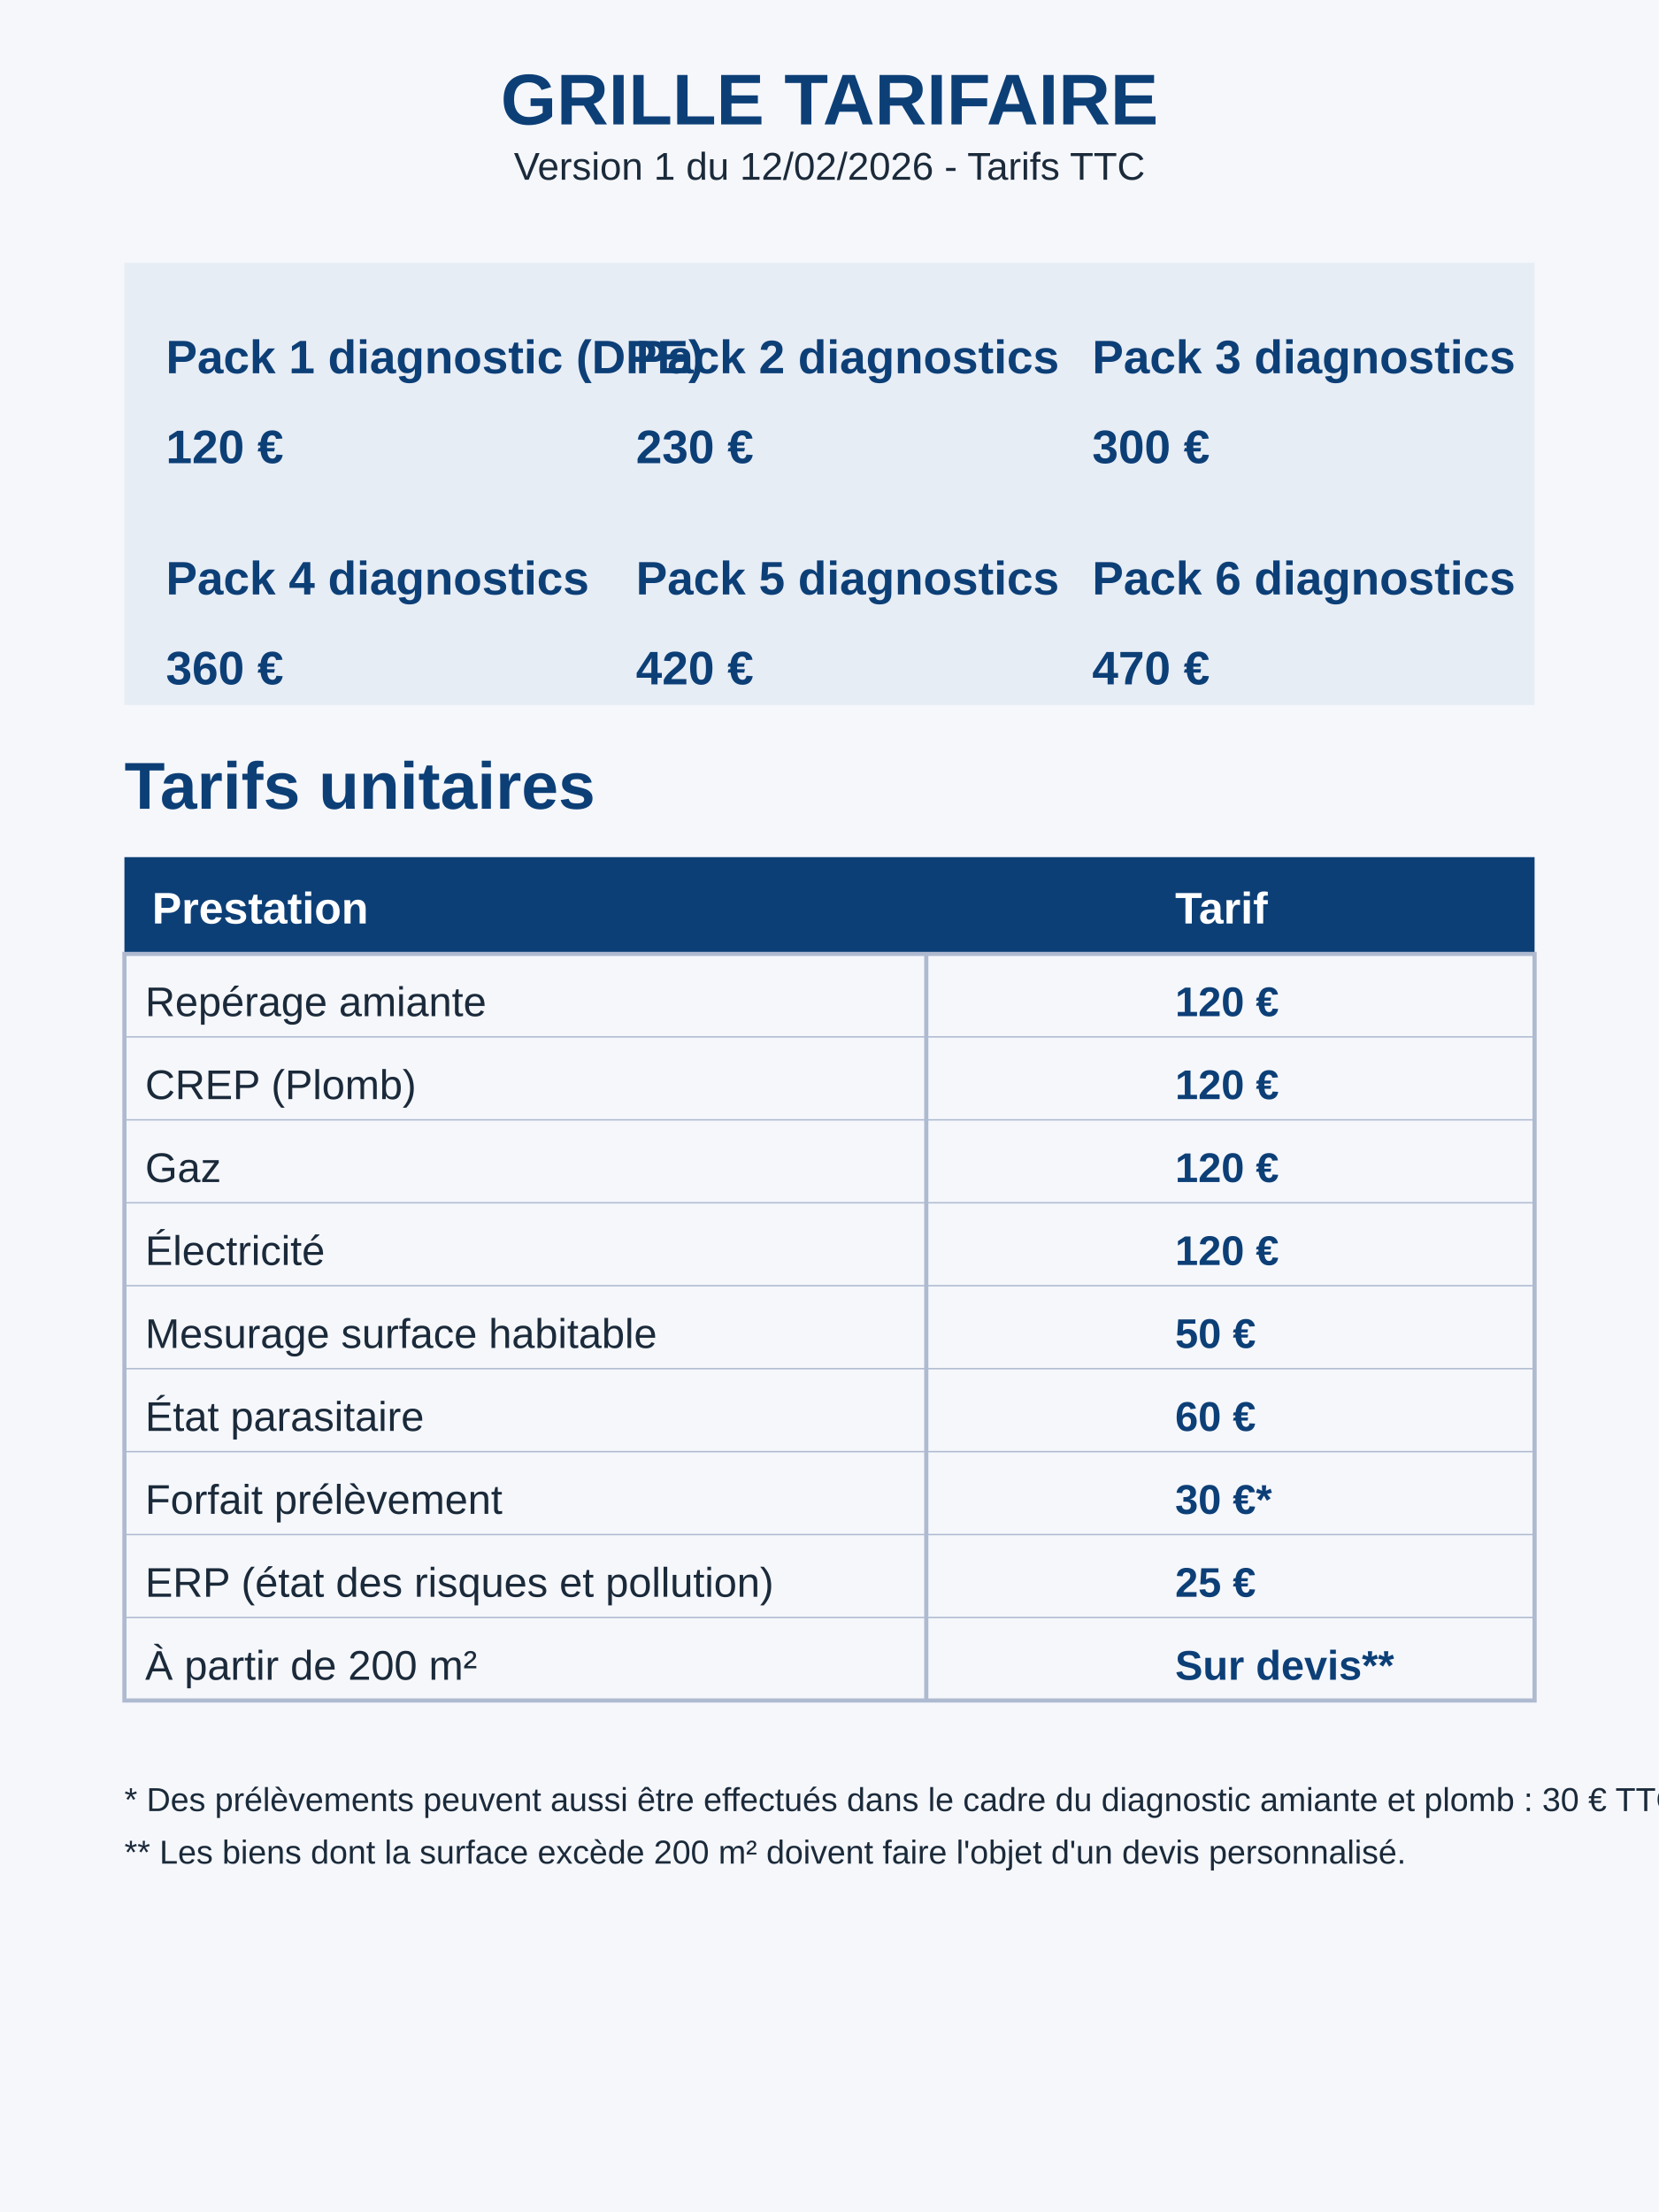
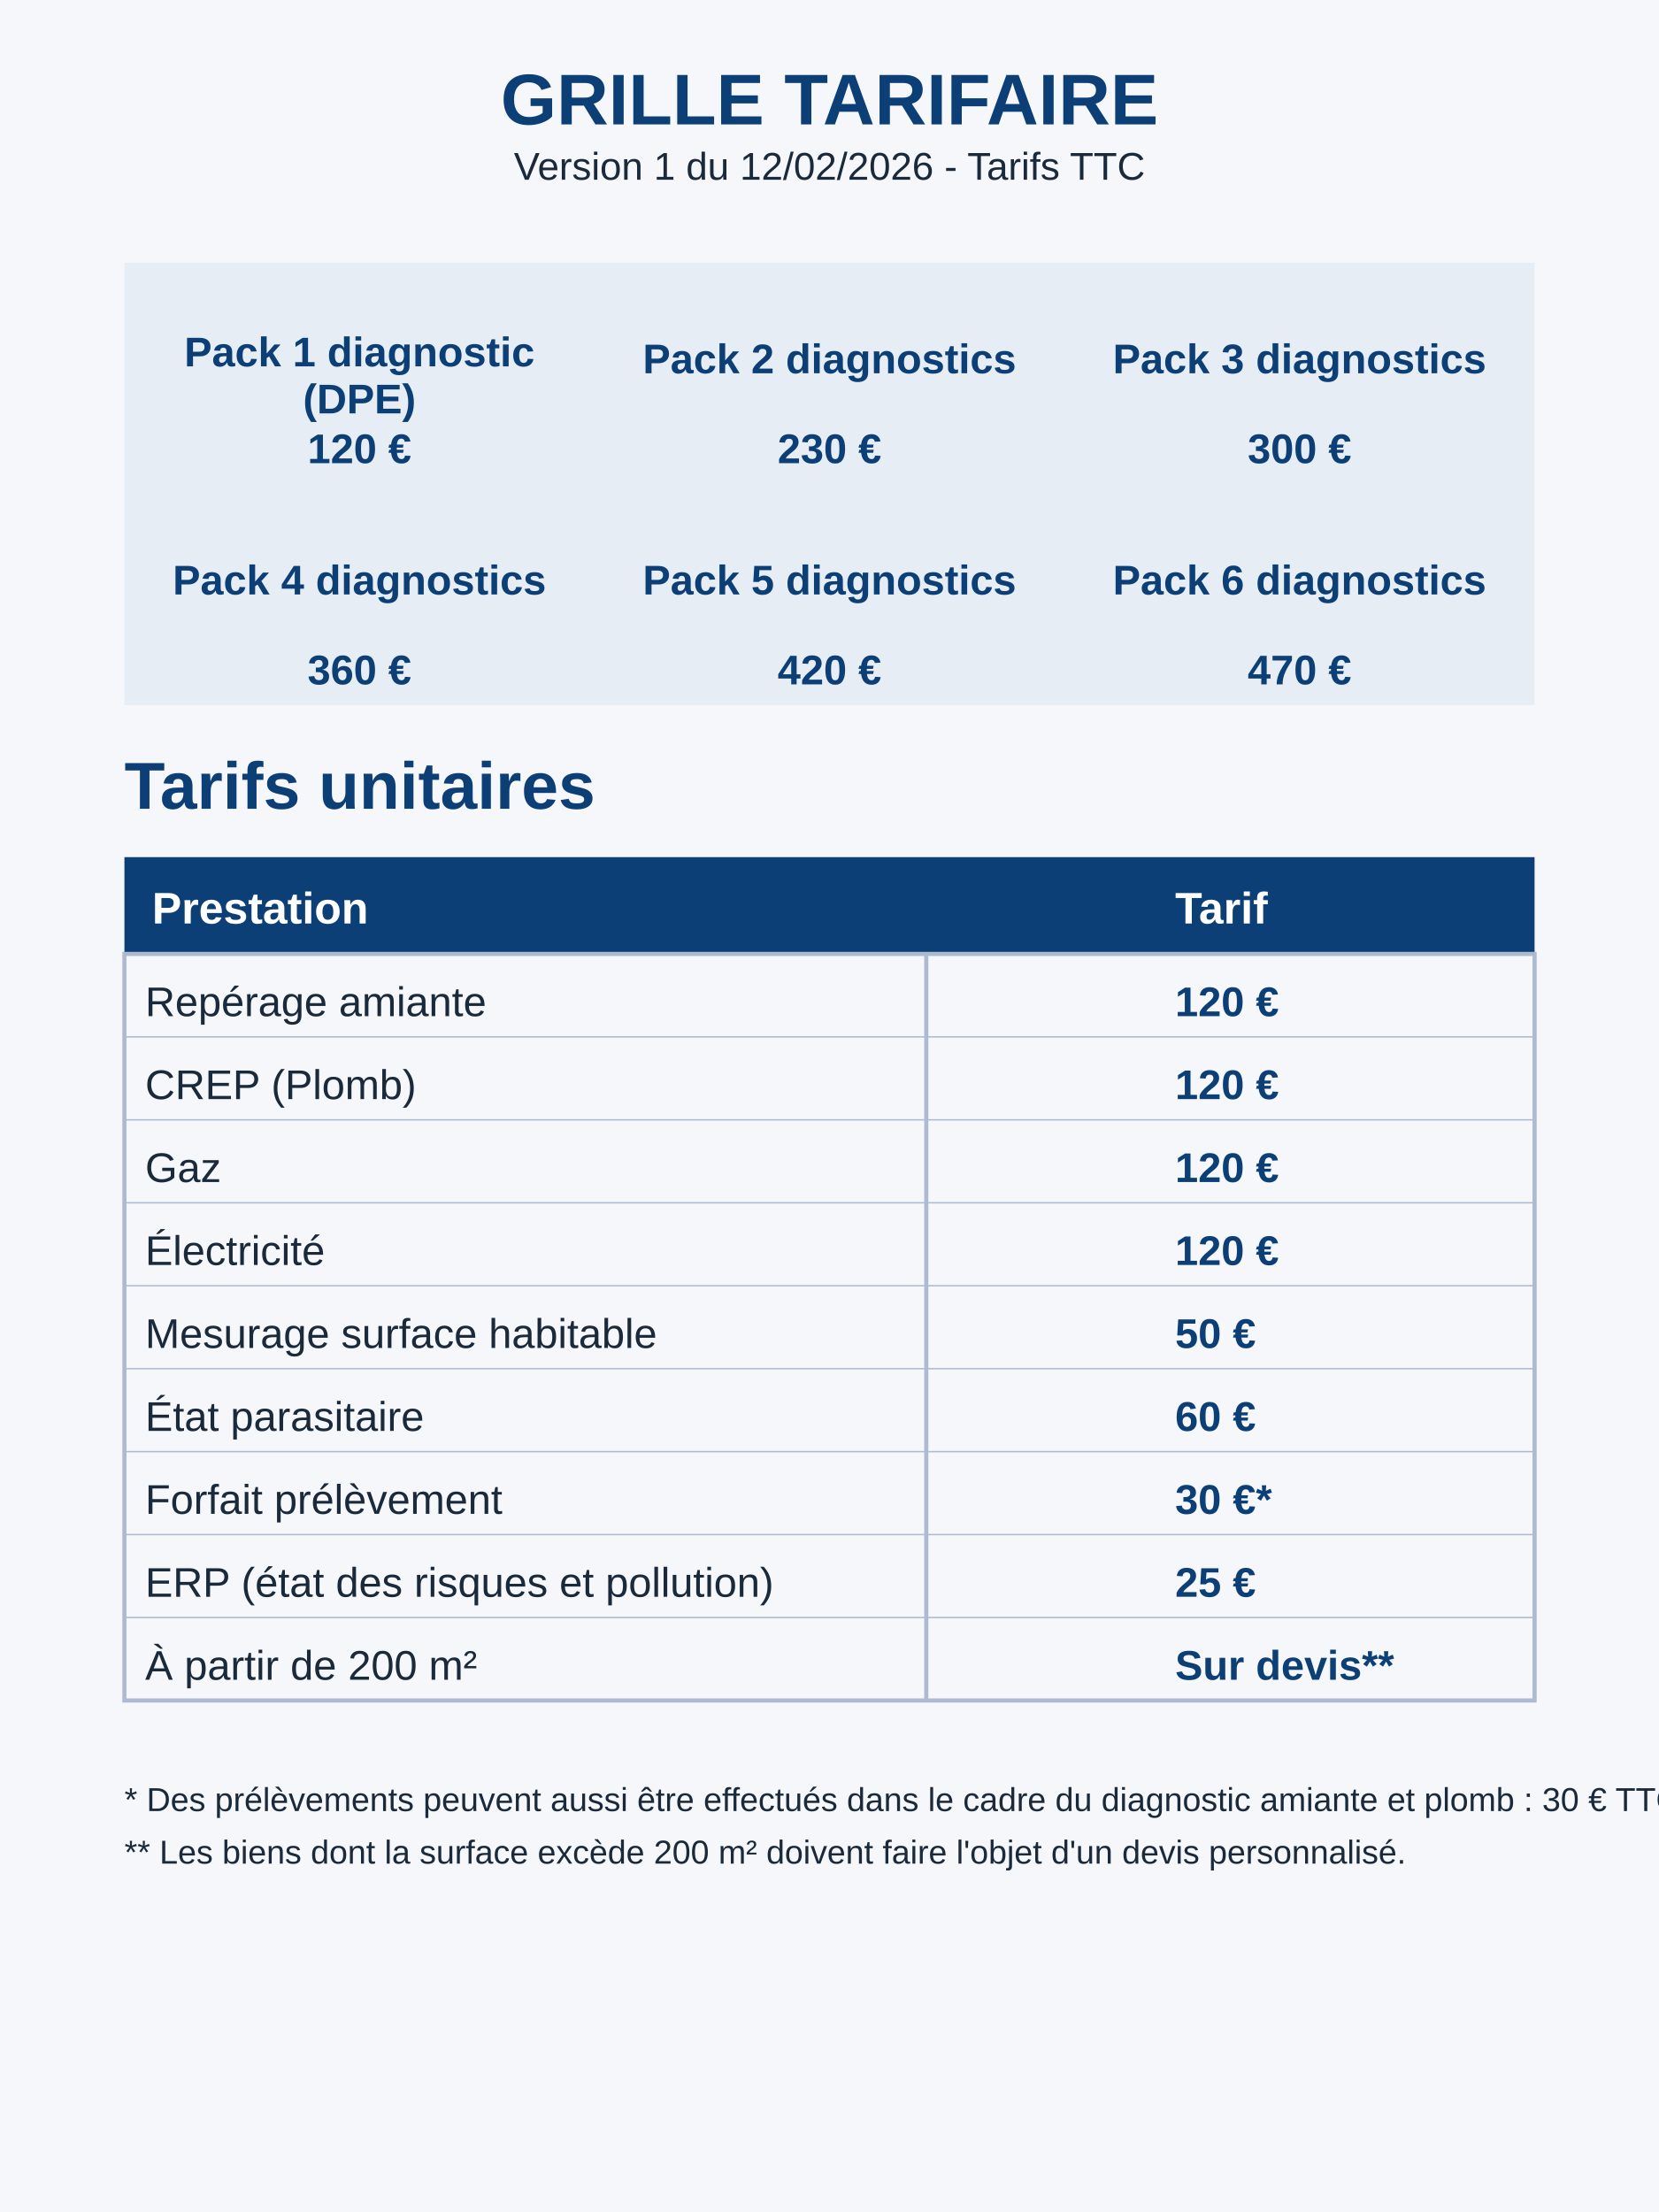
<svg xmlns="http://www.w3.org/2000/svg" viewBox="0 0 1200 1600">
  <rect width="1200" height="1600" fill="#f5f7fb" />
  <text x="600" y="90" text-anchor="middle" fill="#0d3f77" font-family="Arial" font-size="52" font-weight="700">GRILLE TARIFAIRE</text>
  <text x="600" y="130" text-anchor="middle" fill="#1b2a3a" font-family="Arial" font-size="28">Version 1 du 12/02/2026 - Tarifs TTC</text>
  <rect x="90" y="190" width="1020" height="320" fill="#e7edf5" />
-   <g fill="#0d3f77" font-family="Arial" font-size="34" font-weight="700">
-     <text x="120" y="270">Pack 1 diagnostic (DPE)</text>
-     <text x="120" y="335">120 €</text>
-     <text x="460" y="270">Pack 2 diagnostics</text>
-     <text x="460" y="335">230 €</text>
-     <text x="790" y="270">Pack 3 diagnostics</text>
-     <text x="790" y="335">300 €</text>
-     <text x="120" y="430">Pack 4 diagnostics</text>
-     <text x="120" y="495">360 €</text>
-     <text x="460" y="430">Pack 5 diagnostics</text>
-     <text x="460" y="495">420 €</text>
-     <text x="790" y="430">Pack 6 diagnostics</text>
-     <text x="790" y="495">470 €</text>
+   <g fill="#0d3f77" font-family="Arial" font-size="30" font-weight="700" text-anchor="middle">
+     <text x="260" y="265">Pack 1 diagnostic<tspan x="260" dy="34">(DPE)</tspan>
+     </text>
+     <text x="260" y="335">120 €</text>
+     <text x="600" y="270">Pack 2 diagnostics</text>
+     <text x="600" y="335">230 €</text>
+     <text x="940" y="270">Pack 3 diagnostics</text>
+     <text x="940" y="335">300 €</text>
+     <text x="260" y="430">Pack 4 diagnostics</text>
+     <text x="260" y="495">360 €</text>
+     <text x="600" y="430">Pack 5 diagnostics</text>
+     <text x="600" y="495">420 €</text>
+     <text x="940" y="430">Pack 6 diagnostics</text>
+     <text x="940" y="495">470 €</text>
  </g>
  <text x="90" y="585" fill="#0d3f77" font-family="Arial" font-size="48" font-weight="700">Tarifs unitaires</text>
  <rect x="90" y="620" width="1020" height="70" fill="#0d3f77" />
  <text x="110" y="668" fill="white" font-family="Arial" font-size="32" font-weight="700">Prestation</text>
  <text x="850" y="668" fill="white" font-family="Arial" font-size="32" font-weight="700">Tarif</text>
  <g fill="#1b2a3a" font-family="Arial" font-size="30">
    <rect x="90" y="690" width="1020" height="540" fill="none" stroke="#aebad0" stroke-width="3" />
    <line x1="670" x2="670" y1="690" y2="1230" stroke="#aebad0" stroke-width="3" />
    <line x1="90" x2="1110" y1="750" y2="750" stroke="#aebad0" />
    <line x1="90" x2="1110" y1="810" y2="810" stroke="#aebad0" />
    <line x1="90" x2="1110" y1="870" y2="870" stroke="#aebad0" />
    <line x1="90" x2="1110" y1="930" y2="930" stroke="#aebad0" />
    <line x1="90" x2="1110" y1="990" y2="990" stroke="#aebad0" />
    <line x1="90" x2="1110" y1="1050" y2="1050" stroke="#aebad0" />
    <line x1="90" x2="1110" y1="1110" y2="1110" stroke="#aebad0" />
    <line x1="90" x2="1110" y1="1170" y2="1170" stroke="#aebad0" />
    <text x="105" y="735">Repérage amiante</text>
    <text x="850" y="735" fill="#0d3f77" font-weight="700">120 €</text>
    <text x="105" y="795">CREP (Plomb)</text>
    <text x="850" y="795" fill="#0d3f77" font-weight="700">120 €</text>
    <text x="105" y="855">Gaz</text>
    <text x="850" y="855" fill="#0d3f77" font-weight="700">120 €</text>
    <text x="105" y="915">Électricité</text>
    <text x="850" y="915" fill="#0d3f77" font-weight="700">120 €</text>
    <text x="105" y="975">Mesurage surface habitable</text>
    <text x="850" y="975" fill="#0d3f77" font-weight="700">50 €</text>
    <text x="105" y="1035">État parasitaire</text>
    <text x="850" y="1035" fill="#0d3f77" font-weight="700">60 €</text>
    <text x="105" y="1095">Forfait prélèvement</text>
    <text x="850" y="1095" fill="#0d3f77" font-weight="700">30 €*</text>
    <text x="105" y="1155">ERP (état des risques et pollution)</text>
    <text x="850" y="1155" fill="#0d3f77" font-weight="700">25 €</text>
    <text x="105" y="1215">À partir de 200 m²</text>
    <text x="850" y="1215" fill="#0d3f77" font-weight="700">Sur devis**</text>
  </g>
  <text x="90" y="1310" fill="#1b2a3a" font-family="Arial" font-size="24">* Des prélèvements peuvent aussi être effectués dans le cadre du diagnostic amiante et plomb : 30 € TTC.</text>
  <text x="90" y="1348" fill="#1b2a3a" font-family="Arial" font-size="24">** Les biens dont la surface excède 200 m² doivent faire l'objet d'un devis personnalisé.</text>
</svg>
